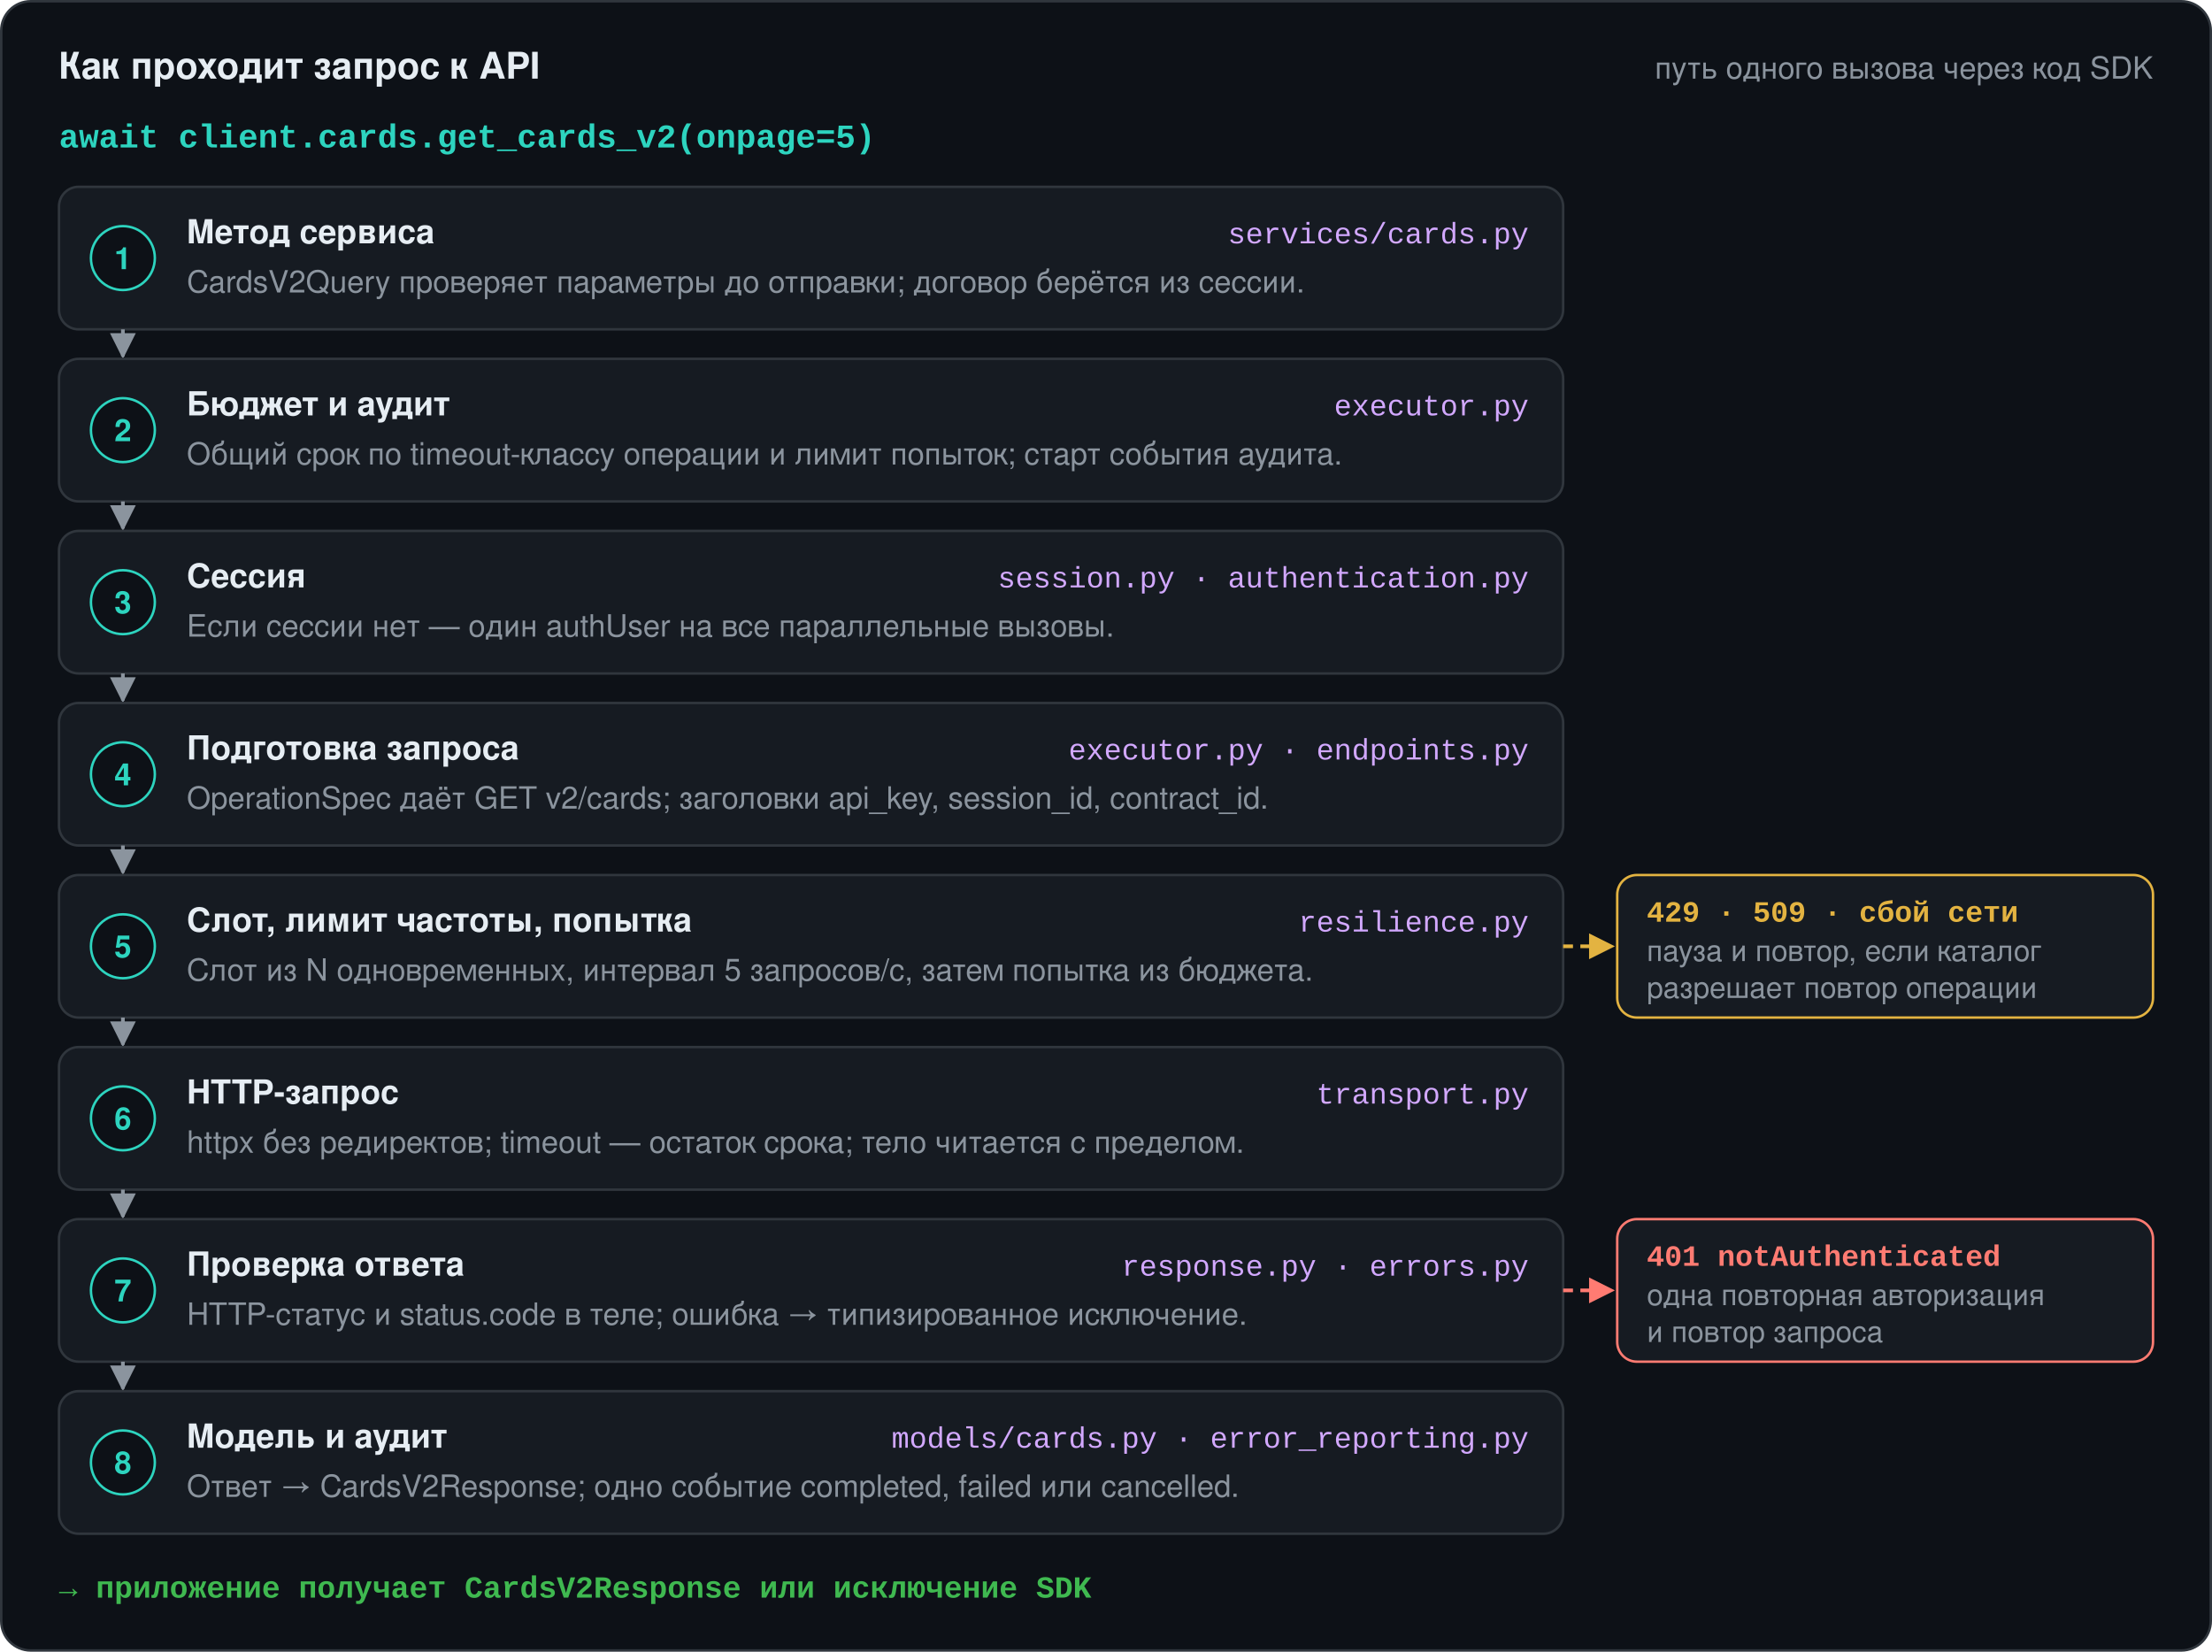
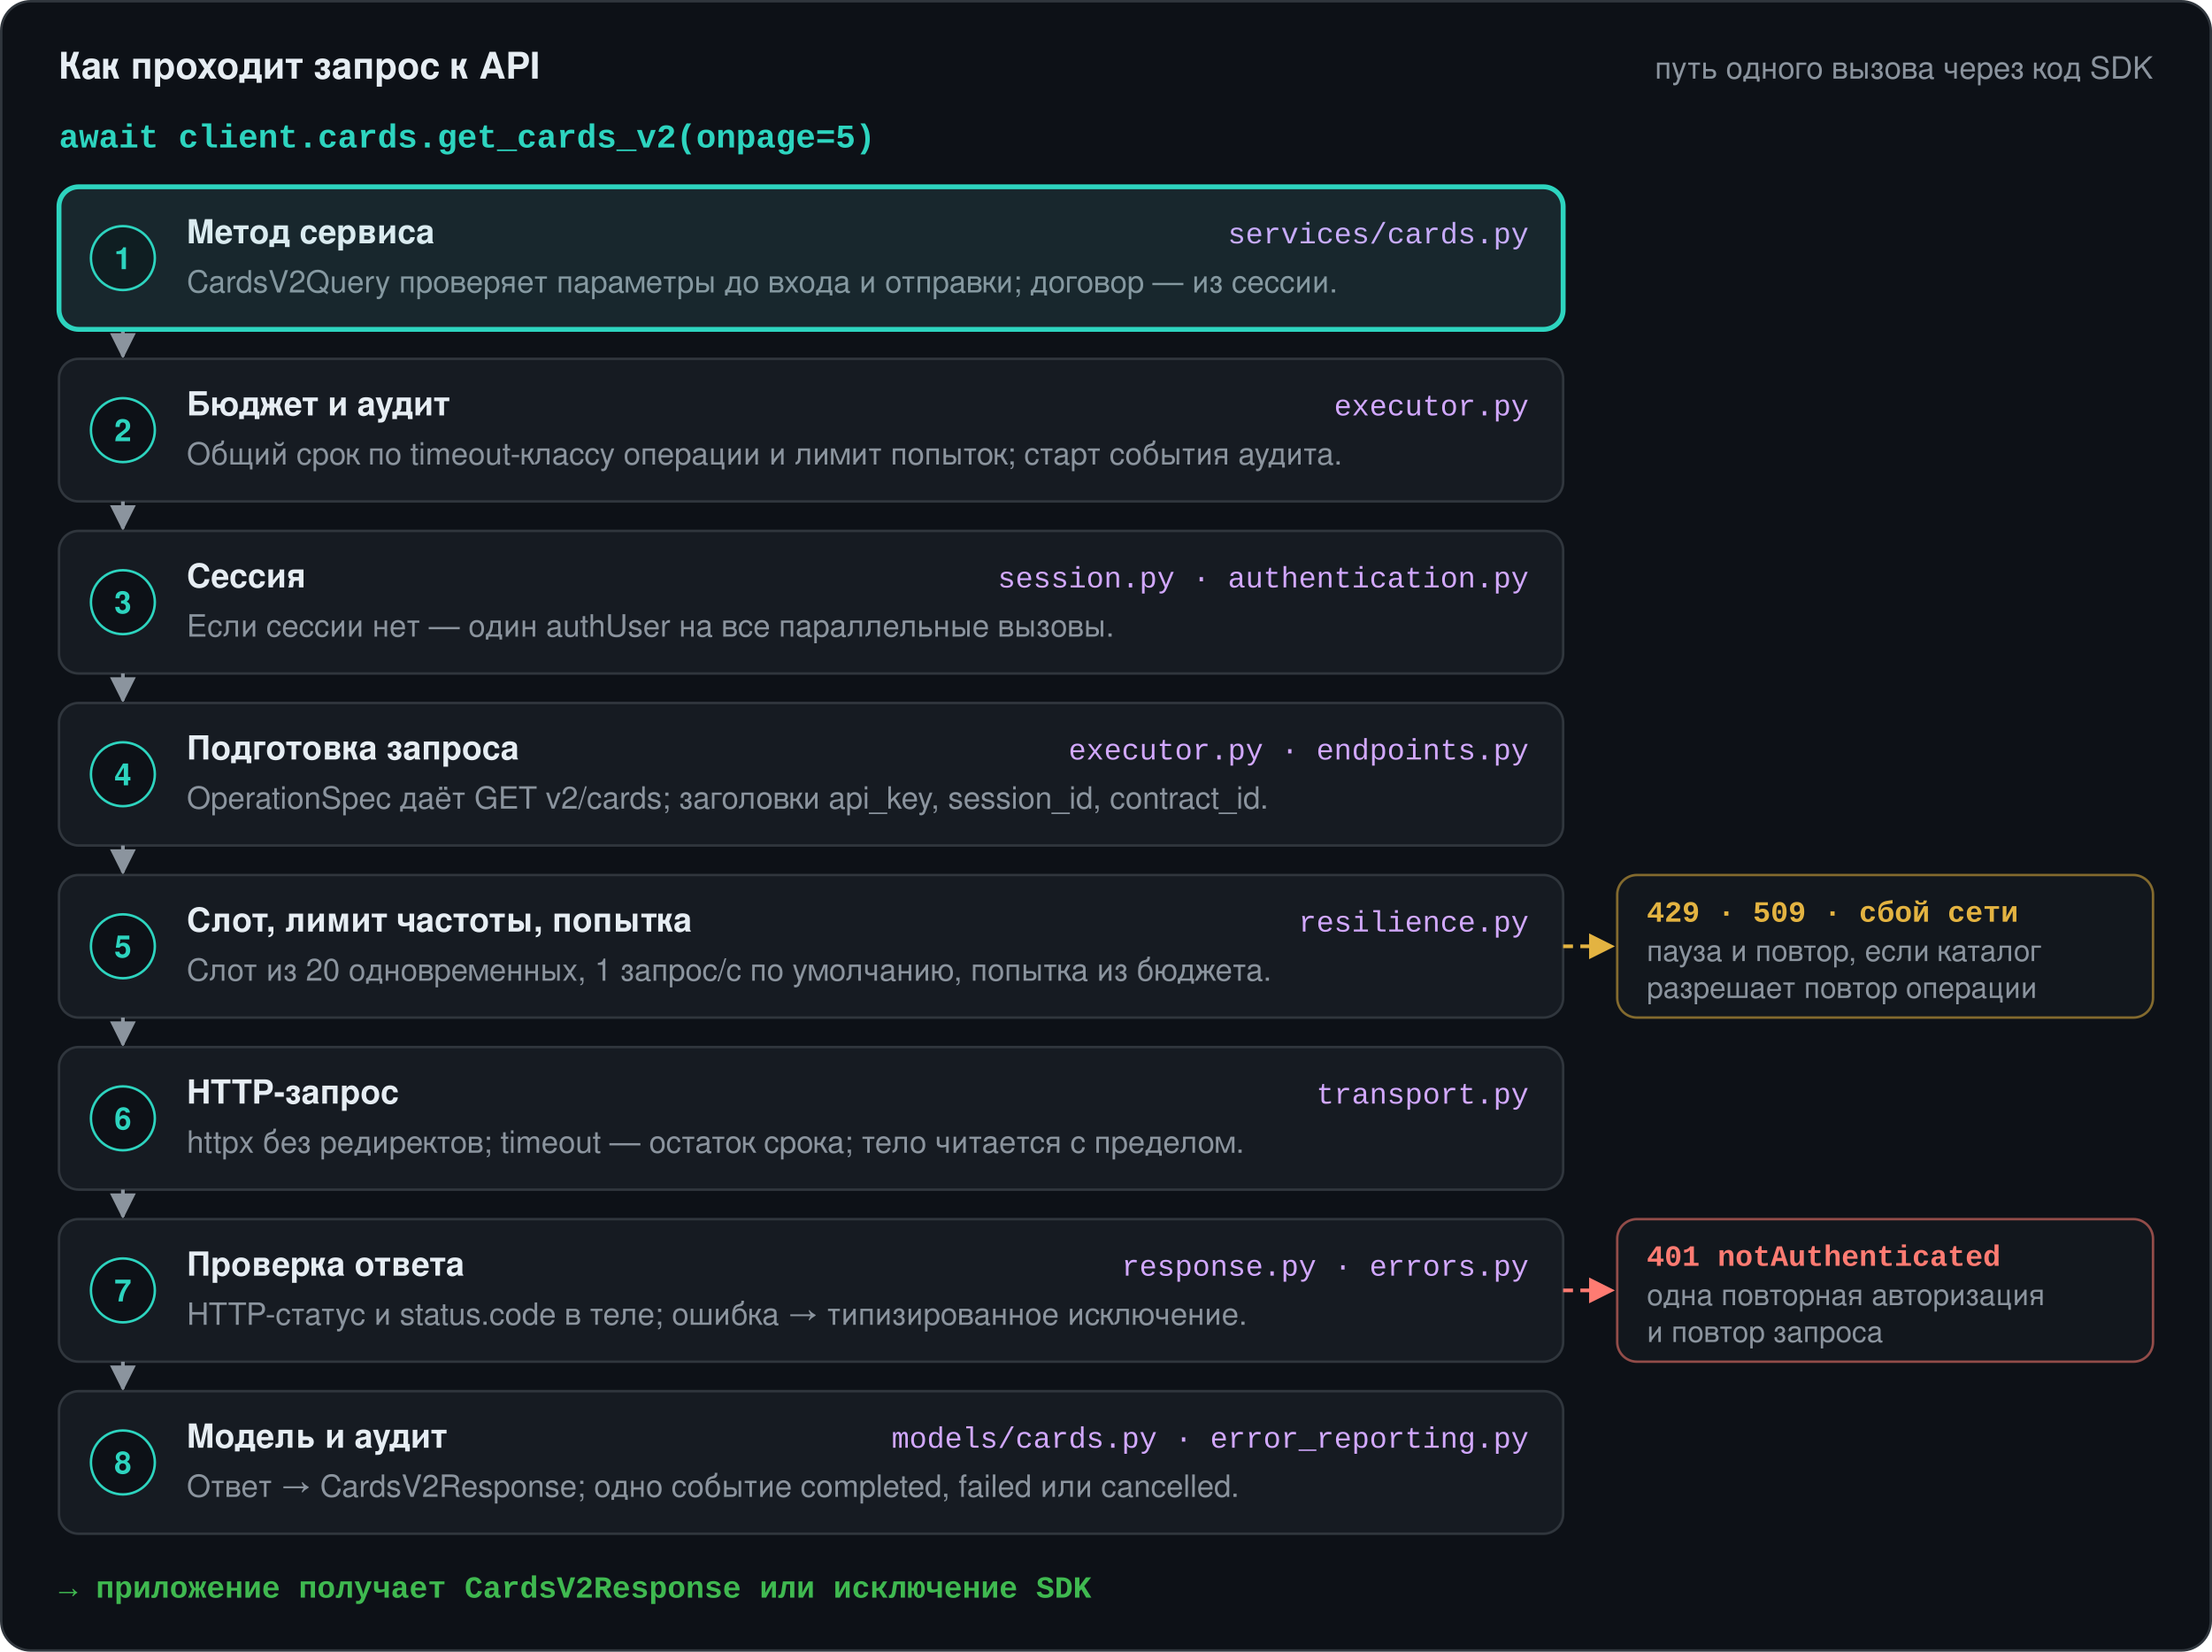
<svg xmlns="http://www.w3.org/2000/svg" width="900" height="672" viewBox="0 0 900 672" role="img" aria-label="Путь запроса get_cards_v2 через SDK: проверка параметров в сервисе, бюджет и аудит, сессия с одним authUser, подготовка запроса по OperationSpec, лимит частоты и повторы только для безопасных операций, HTTP-запрос через httpx, проверка HTTP-статуса и status.code с одной повторной авторизацией при 401, разбор ответа в модель и итоговое событие аудита">
+   <style>
+ @keyframes walk {
+   0%,8% { transform: translateY(0); opacity: 1 }
+   10%,18% { transform: translateY(70px) }
+   20%,28% { transform: translateY(140px) }
+   30%,38% { transform: translateY(210px) }
+   40%,48% { transform: translateY(280px) }
+   50%,58% { transform: translateY(350px) }
+   60%,68% { transform: translateY(420px) }
+   70%,80% { transform: translateY(490px); opacity: 1 }
+   84%,100% { transform: translateY(490px); opacity: 0 }
+ }
+ @keyframes lit { 0%,8% { fill: #2dd4bf } 10%,100% { fill: #0d1117 } }
+ @keyframes litnum { 0%,8% { fill: #0d1117 } 10%,100% { fill: #2dd4bf } }
+ @keyframes branch { 0%,8% { stroke-width: 2.5; opacity: 1 } 10%,100% { stroke-width: 1; opacity: .55 } }
+ @keyframes flow { to { stroke-dashoffset: -14 } }
+ @keyframes done { 0%,78% { opacity: .45 } 84%,96% { opacity: 1 } 100% { opacity: .45 } }
+ .cursor { animation: walk 12s ease-in-out infinite }
+ .num { animation: lit 12s linear infinite }
+ .numtext { animation: litnum 12s linear infinite }
+ .branch { animation: branch 12s linear infinite; opacity: .55 }
+ .branch-line { animation: flow .8s linear infinite }
+ .done { animation: done 12s linear infinite }
+ @media (prefers-reduced-motion: reduce) {
+   .cursor, .num, .numtext, .branch, .branch-line, .done { animation: none }
+   .cursor { display: none }
+   .branch, .done { opacity: 1 }
+ }
+ </style>
  <defs>
    <marker id="arrow-muted" viewBox="0 0 10 10" refX="9" refY="5" markerWidth="7" markerHeight="7" orient="auto">
      <path d="M0 0L10 5L0 10z" fill="#8b949e" />
    </marker>
    <marker id="arrow-accent" viewBox="0 0 10 10" refX="9" refY="5" markerWidth="7" markerHeight="7" orient="auto">
      <path d="M0 0L10 5L0 10z" fill="#2dd4bf" />
    </marker>
    <marker id="arrow-warn" viewBox="0 0 10 10" refX="9" refY="5" markerWidth="7" markerHeight="7" orient="auto">
      <path d="M0 0L10 5L0 10z" fill="#e3b341" />
    </marker>
    <marker id="arrow-err" viewBox="0 0 10 10" refX="9" refY="5" markerWidth="7" markerHeight="7" orient="auto">
      <path d="M0 0L10 5L0 10z" fill="#ff7b72" />
    </marker>
  </defs>
  <rect x="0.5" y="0.5" width="899" height="671" rx="12" fill="#0d1117" stroke="#30363d" />
  <text x="24" y="32" text-anchor="start" fill="#e6edf3" style="font-family:-apple-system,BlinkMacSystemFont,'Segoe UI',Helvetica,Arial,sans-serif;font-size:15px;font-weight:600">Как проходит запрос к API</text>
  <text x="876" y="32" text-anchor="end" fill="#8b949e" style="font-family:-apple-system,BlinkMacSystemFont,'Segoe UI',Helvetica,Arial,sans-serif;font-size:12.5px;font-weight:400">путь одного вызова через код SDK</text>
  <text x="24" y="60" text-anchor="start" fill="#2dd4bf" style="font-family:ui-monospace,SFMono-Regular,Menlo,Consolas,'Liberation Mono',monospace;font-size:13.5px;font-weight:600">await client.cards.get_cards_v2(onpage=5)</text>
  <rect x="24" y="76" width="612" height="58" rx="8" fill="#161b22" stroke="#30363d" />
-   <circle cx="50" cy="105.0" r="13" fill="#0d1117" stroke="#2dd4bf" />
-   <text x="50" y="109.5" text-anchor="middle" fill="#2dd4bf" style="font-family:-apple-system,BlinkMacSystemFont,'Segoe UI',Helvetica,Arial,sans-serif;font-size:12.5px;font-weight:700">1</text>
+   <circle class="num" style="animation-delay:0.0s" cx="50" cy="105.0" r="13" fill="#0d1117" stroke="#2dd4bf" />
+   <text class="numtext" x="50" y="109.5" text-anchor="middle" fill="#2dd4bf" style="animation-delay:0.0s;font-family:-apple-system,BlinkMacSystemFont,'Segoe UI',Helvetica,Arial,sans-serif;font-size:12.5px;font-weight:700">1</text>
  <text x="76" y="99" text-anchor="start" fill="#e6edf3" style="font-family:-apple-system,BlinkMacSystemFont,'Segoe UI',Helvetica,Arial,sans-serif;font-size:13.5px;font-weight:600">Метод сервиса</text>
  <text x="622" y="99" text-anchor="end" fill="#d2a8ff" style="font-family:ui-monospace,SFMono-Regular,Menlo,Consolas,'Liberation Mono',monospace;font-size:12px;font-weight:400">services/cards.py</text>
-   <text x="76" y="119" text-anchor="start" fill="#8b949e" style="font-family:-apple-system,BlinkMacSystemFont,'Segoe UI',Helvetica,Arial,sans-serif;font-size:12.5px;font-weight:400">CardsV2Query проверяет параметры до отправки; договор берётся из сессии.</text>
+   <text x="76" y="119" text-anchor="start" fill="#8b949e" style="font-family:-apple-system,BlinkMacSystemFont,'Segoe UI',Helvetica,Arial,sans-serif;font-size:12.5px;font-weight:400">CardsV2Query проверяет параметры до входа и отправки; договор — из сессии.</text>
  <line x1="50" y1="134" x2="50" y2="145" stroke="#8b949e" stroke-width="1.5" marker-end="url(#arrow-muted)" />
  <rect x="24" y="146" width="612" height="58" rx="8" fill="#161b22" stroke="#30363d" />
-   <circle cx="50" cy="175.0" r="13" fill="#0d1117" stroke="#2dd4bf" />
-   <text x="50" y="179.5" text-anchor="middle" fill="#2dd4bf" style="font-family:-apple-system,BlinkMacSystemFont,'Segoe UI',Helvetica,Arial,sans-serif;font-size:12.5px;font-weight:700">2</text>
+   <circle class="num" style="animation-delay:1.2s" cx="50" cy="175.0" r="13" fill="#0d1117" stroke="#2dd4bf" />
+   <text class="numtext" x="50" y="179.5" text-anchor="middle" fill="#2dd4bf" style="animation-delay:1.2s;font-family:-apple-system,BlinkMacSystemFont,'Segoe UI',Helvetica,Arial,sans-serif;font-size:12.5px;font-weight:700">2</text>
  <text x="76" y="169" text-anchor="start" fill="#e6edf3" style="font-family:-apple-system,BlinkMacSystemFont,'Segoe UI',Helvetica,Arial,sans-serif;font-size:13.5px;font-weight:600">Бюджет и аудит</text>
  <text x="622" y="169" text-anchor="end" fill="#d2a8ff" style="font-family:ui-monospace,SFMono-Regular,Menlo,Consolas,'Liberation Mono',monospace;font-size:12px;font-weight:400">executor.py</text>
  <text x="76" y="189" text-anchor="start" fill="#8b949e" style="font-family:-apple-system,BlinkMacSystemFont,'Segoe UI',Helvetica,Arial,sans-serif;font-size:12.5px;font-weight:400">Общий срок по timeout-классу операции и лимит попыток; старт события аудита.</text>
  <line x1="50" y1="204" x2="50" y2="215" stroke="#8b949e" stroke-width="1.5" marker-end="url(#arrow-muted)" />
  <rect x="24" y="216" width="612" height="58" rx="8" fill="#161b22" stroke="#30363d" />
-   <circle cx="50" cy="245.0" r="13" fill="#0d1117" stroke="#2dd4bf" />
-   <text x="50" y="249.5" text-anchor="middle" fill="#2dd4bf" style="font-family:-apple-system,BlinkMacSystemFont,'Segoe UI',Helvetica,Arial,sans-serif;font-size:12.5px;font-weight:700">3</text>
+   <circle class="num" style="animation-delay:2.4s" cx="50" cy="245.0" r="13" fill="#0d1117" stroke="#2dd4bf" />
+   <text class="numtext" x="50" y="249.5" text-anchor="middle" fill="#2dd4bf" style="animation-delay:2.4s;font-family:-apple-system,BlinkMacSystemFont,'Segoe UI',Helvetica,Arial,sans-serif;font-size:12.5px;font-weight:700">3</text>
  <text x="76" y="239" text-anchor="start" fill="#e6edf3" style="font-family:-apple-system,BlinkMacSystemFont,'Segoe UI',Helvetica,Arial,sans-serif;font-size:13.5px;font-weight:600">Сессия</text>
  <text x="622" y="239" text-anchor="end" fill="#d2a8ff" style="font-family:ui-monospace,SFMono-Regular,Menlo,Consolas,'Liberation Mono',monospace;font-size:12px;font-weight:400">session.py · authentication.py</text>
  <text x="76" y="259" text-anchor="start" fill="#8b949e" style="font-family:-apple-system,BlinkMacSystemFont,'Segoe UI',Helvetica,Arial,sans-serif;font-size:12.5px;font-weight:400">Если сессии нет — один authUser на все параллельные вызовы.</text>
  <line x1="50" y1="274" x2="50" y2="285" stroke="#8b949e" stroke-width="1.5" marker-end="url(#arrow-muted)" />
  <rect x="24" y="286" width="612" height="58" rx="8" fill="#161b22" stroke="#30363d" />
-   <circle cx="50" cy="315.0" r="13" fill="#0d1117" stroke="#2dd4bf" />
-   <text x="50" y="319.5" text-anchor="middle" fill="#2dd4bf" style="font-family:-apple-system,BlinkMacSystemFont,'Segoe UI',Helvetica,Arial,sans-serif;font-size:12.5px;font-weight:700">4</text>
+   <circle class="num" style="animation-delay:3.6s" cx="50" cy="315.0" r="13" fill="#0d1117" stroke="#2dd4bf" />
+   <text class="numtext" x="50" y="319.5" text-anchor="middle" fill="#2dd4bf" style="animation-delay:3.6s;font-family:-apple-system,BlinkMacSystemFont,'Segoe UI',Helvetica,Arial,sans-serif;font-size:12.5px;font-weight:700">4</text>
  <text x="76" y="309" text-anchor="start" fill="#e6edf3" style="font-family:-apple-system,BlinkMacSystemFont,'Segoe UI',Helvetica,Arial,sans-serif;font-size:13.5px;font-weight:600">Подготовка запроса</text>
  <text x="622" y="309" text-anchor="end" fill="#d2a8ff" style="font-family:ui-monospace,SFMono-Regular,Menlo,Consolas,'Liberation Mono',monospace;font-size:12px;font-weight:400">executor.py · endpoints.py</text>
  <text x="76" y="329" text-anchor="start" fill="#8b949e" style="font-family:-apple-system,BlinkMacSystemFont,'Segoe UI',Helvetica,Arial,sans-serif;font-size:12.5px;font-weight:400">OperationSpec даёт GET v2/cards; заголовки api_key, session_id, contract_id.</text>
  <line x1="50" y1="344" x2="50" y2="355" stroke="#8b949e" stroke-width="1.5" marker-end="url(#arrow-muted)" />
  <rect x="24" y="356" width="612" height="58" rx="8" fill="#161b22" stroke="#30363d" />
-   <circle cx="50" cy="385.0" r="13" fill="#0d1117" stroke="#2dd4bf" />
-   <text x="50" y="389.5" text-anchor="middle" fill="#2dd4bf" style="font-family:-apple-system,BlinkMacSystemFont,'Segoe UI',Helvetica,Arial,sans-serif;font-size:12.5px;font-weight:700">5</text>
+   <circle class="num" style="animation-delay:4.8s" cx="50" cy="385.0" r="13" fill="#0d1117" stroke="#2dd4bf" />
+   <text class="numtext" x="50" y="389.5" text-anchor="middle" fill="#2dd4bf" style="animation-delay:4.8s;font-family:-apple-system,BlinkMacSystemFont,'Segoe UI',Helvetica,Arial,sans-serif;font-size:12.5px;font-weight:700">5</text>
  <text x="76" y="379" text-anchor="start" fill="#e6edf3" style="font-family:-apple-system,BlinkMacSystemFont,'Segoe UI',Helvetica,Arial,sans-serif;font-size:13.5px;font-weight:600">Слот, лимит частоты, попытка</text>
  <text x="622" y="379" text-anchor="end" fill="#d2a8ff" style="font-family:ui-monospace,SFMono-Regular,Menlo,Consolas,'Liberation Mono',monospace;font-size:12px;font-weight:400">resilience.py</text>
-   <text x="76" y="399" text-anchor="start" fill="#8b949e" style="font-family:-apple-system,BlinkMacSystemFont,'Segoe UI',Helvetica,Arial,sans-serif;font-size:12.5px;font-weight:400">Слот из N одновременных, интервал 5 запросов/с, затем попытка из бюджета.</text>
-   <line x1="636" y1="385.0" x2="656" y2="385.0" stroke="#e3b341" stroke-width="1.5" stroke-dasharray="4 3" marker-end="url(#arrow-warn)" />
-   <rect x="658" y="356" width="218" height="58" rx="8" fill="#161b22" stroke="#e3b341" />
+   <text x="76" y="399" text-anchor="start" fill="#8b949e" style="font-family:-apple-system,BlinkMacSystemFont,'Segoe UI',Helvetica,Arial,sans-serif;font-size:12.5px;font-weight:400">Слот из 20 одновременных, 1 запрос/с по умолчанию, попытка из бюджета.</text>
+   <line x1="636" y1="385.0" x2="656" y2="385.0" stroke="#e3b341" stroke-width="1.5" stroke-dasharray="4 3" class="branch-line" marker-end="url(#arrow-warn)" />
+   <rect class="branch" style="animation-delay:4.8s" x="658" y="356" width="218" height="58" rx="8" fill="#161b22" stroke="#e3b341" />
  <text x="670" y="375" text-anchor="start" fill="#e3b341" style="font-family:ui-monospace,SFMono-Regular,Menlo,Consolas,'Liberation Mono',monospace;font-size:12px;font-weight:600">429 · 509 · сбой сети</text>
  <text x="670" y="391" text-anchor="start" fill="#8b949e" style="font-family:-apple-system,BlinkMacSystemFont,'Segoe UI',Helvetica,Arial,sans-serif;font-size:12px;font-weight:400">пауза и повтор, если каталог</text>
  <text x="670" y="406" text-anchor="start" fill="#8b949e" style="font-family:-apple-system,BlinkMacSystemFont,'Segoe UI',Helvetica,Arial,sans-serif;font-size:12px;font-weight:400">разрешает повтор операции</text>
  <line x1="50" y1="414" x2="50" y2="425" stroke="#8b949e" stroke-width="1.5" marker-end="url(#arrow-muted)" />
  <rect x="24" y="426" width="612" height="58" rx="8" fill="#161b22" stroke="#30363d" />
-   <circle cx="50" cy="455.0" r="13" fill="#0d1117" stroke="#2dd4bf" />
-   <text x="50" y="459.5" text-anchor="middle" fill="#2dd4bf" style="font-family:-apple-system,BlinkMacSystemFont,'Segoe UI',Helvetica,Arial,sans-serif;font-size:12.5px;font-weight:700">6</text>
+   <circle class="num" style="animation-delay:6.0s" cx="50" cy="455.0" r="13" fill="#0d1117" stroke="#2dd4bf" />
+   <text class="numtext" x="50" y="459.5" text-anchor="middle" fill="#2dd4bf" style="animation-delay:6.0s;font-family:-apple-system,BlinkMacSystemFont,'Segoe UI',Helvetica,Arial,sans-serif;font-size:12.5px;font-weight:700">6</text>
  <text x="76" y="449" text-anchor="start" fill="#e6edf3" style="font-family:-apple-system,BlinkMacSystemFont,'Segoe UI',Helvetica,Arial,sans-serif;font-size:13.5px;font-weight:600">HTTP-запрос</text>
  <text x="622" y="449" text-anchor="end" fill="#d2a8ff" style="font-family:ui-monospace,SFMono-Regular,Menlo,Consolas,'Liberation Mono',monospace;font-size:12px;font-weight:400">transport.py</text>
  <text x="76" y="469" text-anchor="start" fill="#8b949e" style="font-family:-apple-system,BlinkMacSystemFont,'Segoe UI',Helvetica,Arial,sans-serif;font-size:12.5px;font-weight:400">httpx без редиректов; timeout — остаток срока; тело читается с пределом.</text>
  <line x1="50" y1="484" x2="50" y2="495" stroke="#8b949e" stroke-width="1.5" marker-end="url(#arrow-muted)" />
  <rect x="24" y="496" width="612" height="58" rx="8" fill="#161b22" stroke="#30363d" />
-   <circle cx="50" cy="525.0" r="13" fill="#0d1117" stroke="#2dd4bf" />
-   <text x="50" y="529.5" text-anchor="middle" fill="#2dd4bf" style="font-family:-apple-system,BlinkMacSystemFont,'Segoe UI',Helvetica,Arial,sans-serif;font-size:12.5px;font-weight:700">7</text>
+   <circle class="num" style="animation-delay:7.2s" cx="50" cy="525.0" r="13" fill="#0d1117" stroke="#2dd4bf" />
+   <text class="numtext" x="50" y="529.5" text-anchor="middle" fill="#2dd4bf" style="animation-delay:7.2s;font-family:-apple-system,BlinkMacSystemFont,'Segoe UI',Helvetica,Arial,sans-serif;font-size:12.5px;font-weight:700">7</text>
  <text x="76" y="519" text-anchor="start" fill="#e6edf3" style="font-family:-apple-system,BlinkMacSystemFont,'Segoe UI',Helvetica,Arial,sans-serif;font-size:13.5px;font-weight:600">Проверка ответа</text>
  <text x="622" y="519" text-anchor="end" fill="#d2a8ff" style="font-family:ui-monospace,SFMono-Regular,Menlo,Consolas,'Liberation Mono',monospace;font-size:12px;font-weight:400">response.py · errors.py</text>
  <text x="76" y="539" text-anchor="start" fill="#8b949e" style="font-family:-apple-system,BlinkMacSystemFont,'Segoe UI',Helvetica,Arial,sans-serif;font-size:12.5px;font-weight:400">HTTP-статус и status.code в теле; ошибка → типизированное исключение.</text>
-   <line x1="636" y1="525.0" x2="656" y2="525.0" stroke="#ff7b72" stroke-width="1.5" stroke-dasharray="4 3" marker-end="url(#arrow-err)" />
-   <rect x="658" y="496" width="218" height="58" rx="8" fill="#161b22" stroke="#ff7b72" />
+   <line x1="636" y1="525.0" x2="656" y2="525.0" stroke="#ff7b72" stroke-width="1.5" stroke-dasharray="4 3" class="branch-line" marker-end="url(#arrow-err)" />
+   <rect class="branch" style="animation-delay:7.2s" x="658" y="496" width="218" height="58" rx="8" fill="#161b22" stroke="#ff7b72" />
  <text x="670" y="515" text-anchor="start" fill="#ff7b72" style="font-family:ui-monospace,SFMono-Regular,Menlo,Consolas,'Liberation Mono',monospace;font-size:12px;font-weight:600">401 notAuthenticated</text>
  <text x="670" y="531" text-anchor="start" fill="#8b949e" style="font-family:-apple-system,BlinkMacSystemFont,'Segoe UI',Helvetica,Arial,sans-serif;font-size:12px;font-weight:400">одна повторная авторизация</text>
  <text x="670" y="546" text-anchor="start" fill="#8b949e" style="font-family:-apple-system,BlinkMacSystemFont,'Segoe UI',Helvetica,Arial,sans-serif;font-size:12px;font-weight:400">и повтор запроса</text>
  <line x1="50" y1="554" x2="50" y2="565" stroke="#8b949e" stroke-width="1.5" marker-end="url(#arrow-muted)" />
  <rect x="24" y="566" width="612" height="58" rx="8" fill="#161b22" stroke="#30363d" />
-   <circle cx="50" cy="595.0" r="13" fill="#0d1117" stroke="#2dd4bf" />
-   <text x="50" y="599.5" text-anchor="middle" fill="#2dd4bf" style="font-family:-apple-system,BlinkMacSystemFont,'Segoe UI',Helvetica,Arial,sans-serif;font-size:12.5px;font-weight:700">8</text>
+   <circle class="num" style="animation-delay:8.4s" cx="50" cy="595.0" r="13" fill="#0d1117" stroke="#2dd4bf" />
+   <text class="numtext" x="50" y="599.5" text-anchor="middle" fill="#2dd4bf" style="animation-delay:8.4s;font-family:-apple-system,BlinkMacSystemFont,'Segoe UI',Helvetica,Arial,sans-serif;font-size:12.5px;font-weight:700">8</text>
  <text x="76" y="589" text-anchor="start" fill="#e6edf3" style="font-family:-apple-system,BlinkMacSystemFont,'Segoe UI',Helvetica,Arial,sans-serif;font-size:13.5px;font-weight:600">Модель и аудит</text>
  <text x="622" y="589" text-anchor="end" fill="#d2a8ff" style="font-family:ui-monospace,SFMono-Regular,Menlo,Consolas,'Liberation Mono',monospace;font-size:12px;font-weight:400">models/cards.py · error_reporting.py</text>
  <text x="76" y="609" text-anchor="start" fill="#8b949e" style="font-family:-apple-system,BlinkMacSystemFont,'Segoe UI',Helvetica,Arial,sans-serif;font-size:12.5px;font-weight:400">Ответ → CardsV2Response; одно событие completed, failed или cancelled.</text>
-   <text x="24" y="650" text-anchor="start" fill="#3fb950" style="font-family:ui-monospace,SFMono-Regular,Menlo,Consolas,'Liberation Mono',monospace;font-size:12.5px;font-weight:600">→ приложение получает CardsV2Response или исключение SDK</text>
+   <rect class="cursor" x="24" y="76" width="612" height="58" rx="8" fill="#2dd4bf" fill-opacity="0.07" stroke="#2dd4bf" stroke-width="2" />
+   <text class="done" x="24" y="650" text-anchor="start" fill="#3fb950" style="font-family:ui-monospace,SFMono-Regular,Menlo,Consolas,'Liberation Mono',monospace;font-size:12.5px;font-weight:600">→ приложение получает CardsV2Response или исключение SDK</text>
</svg>
